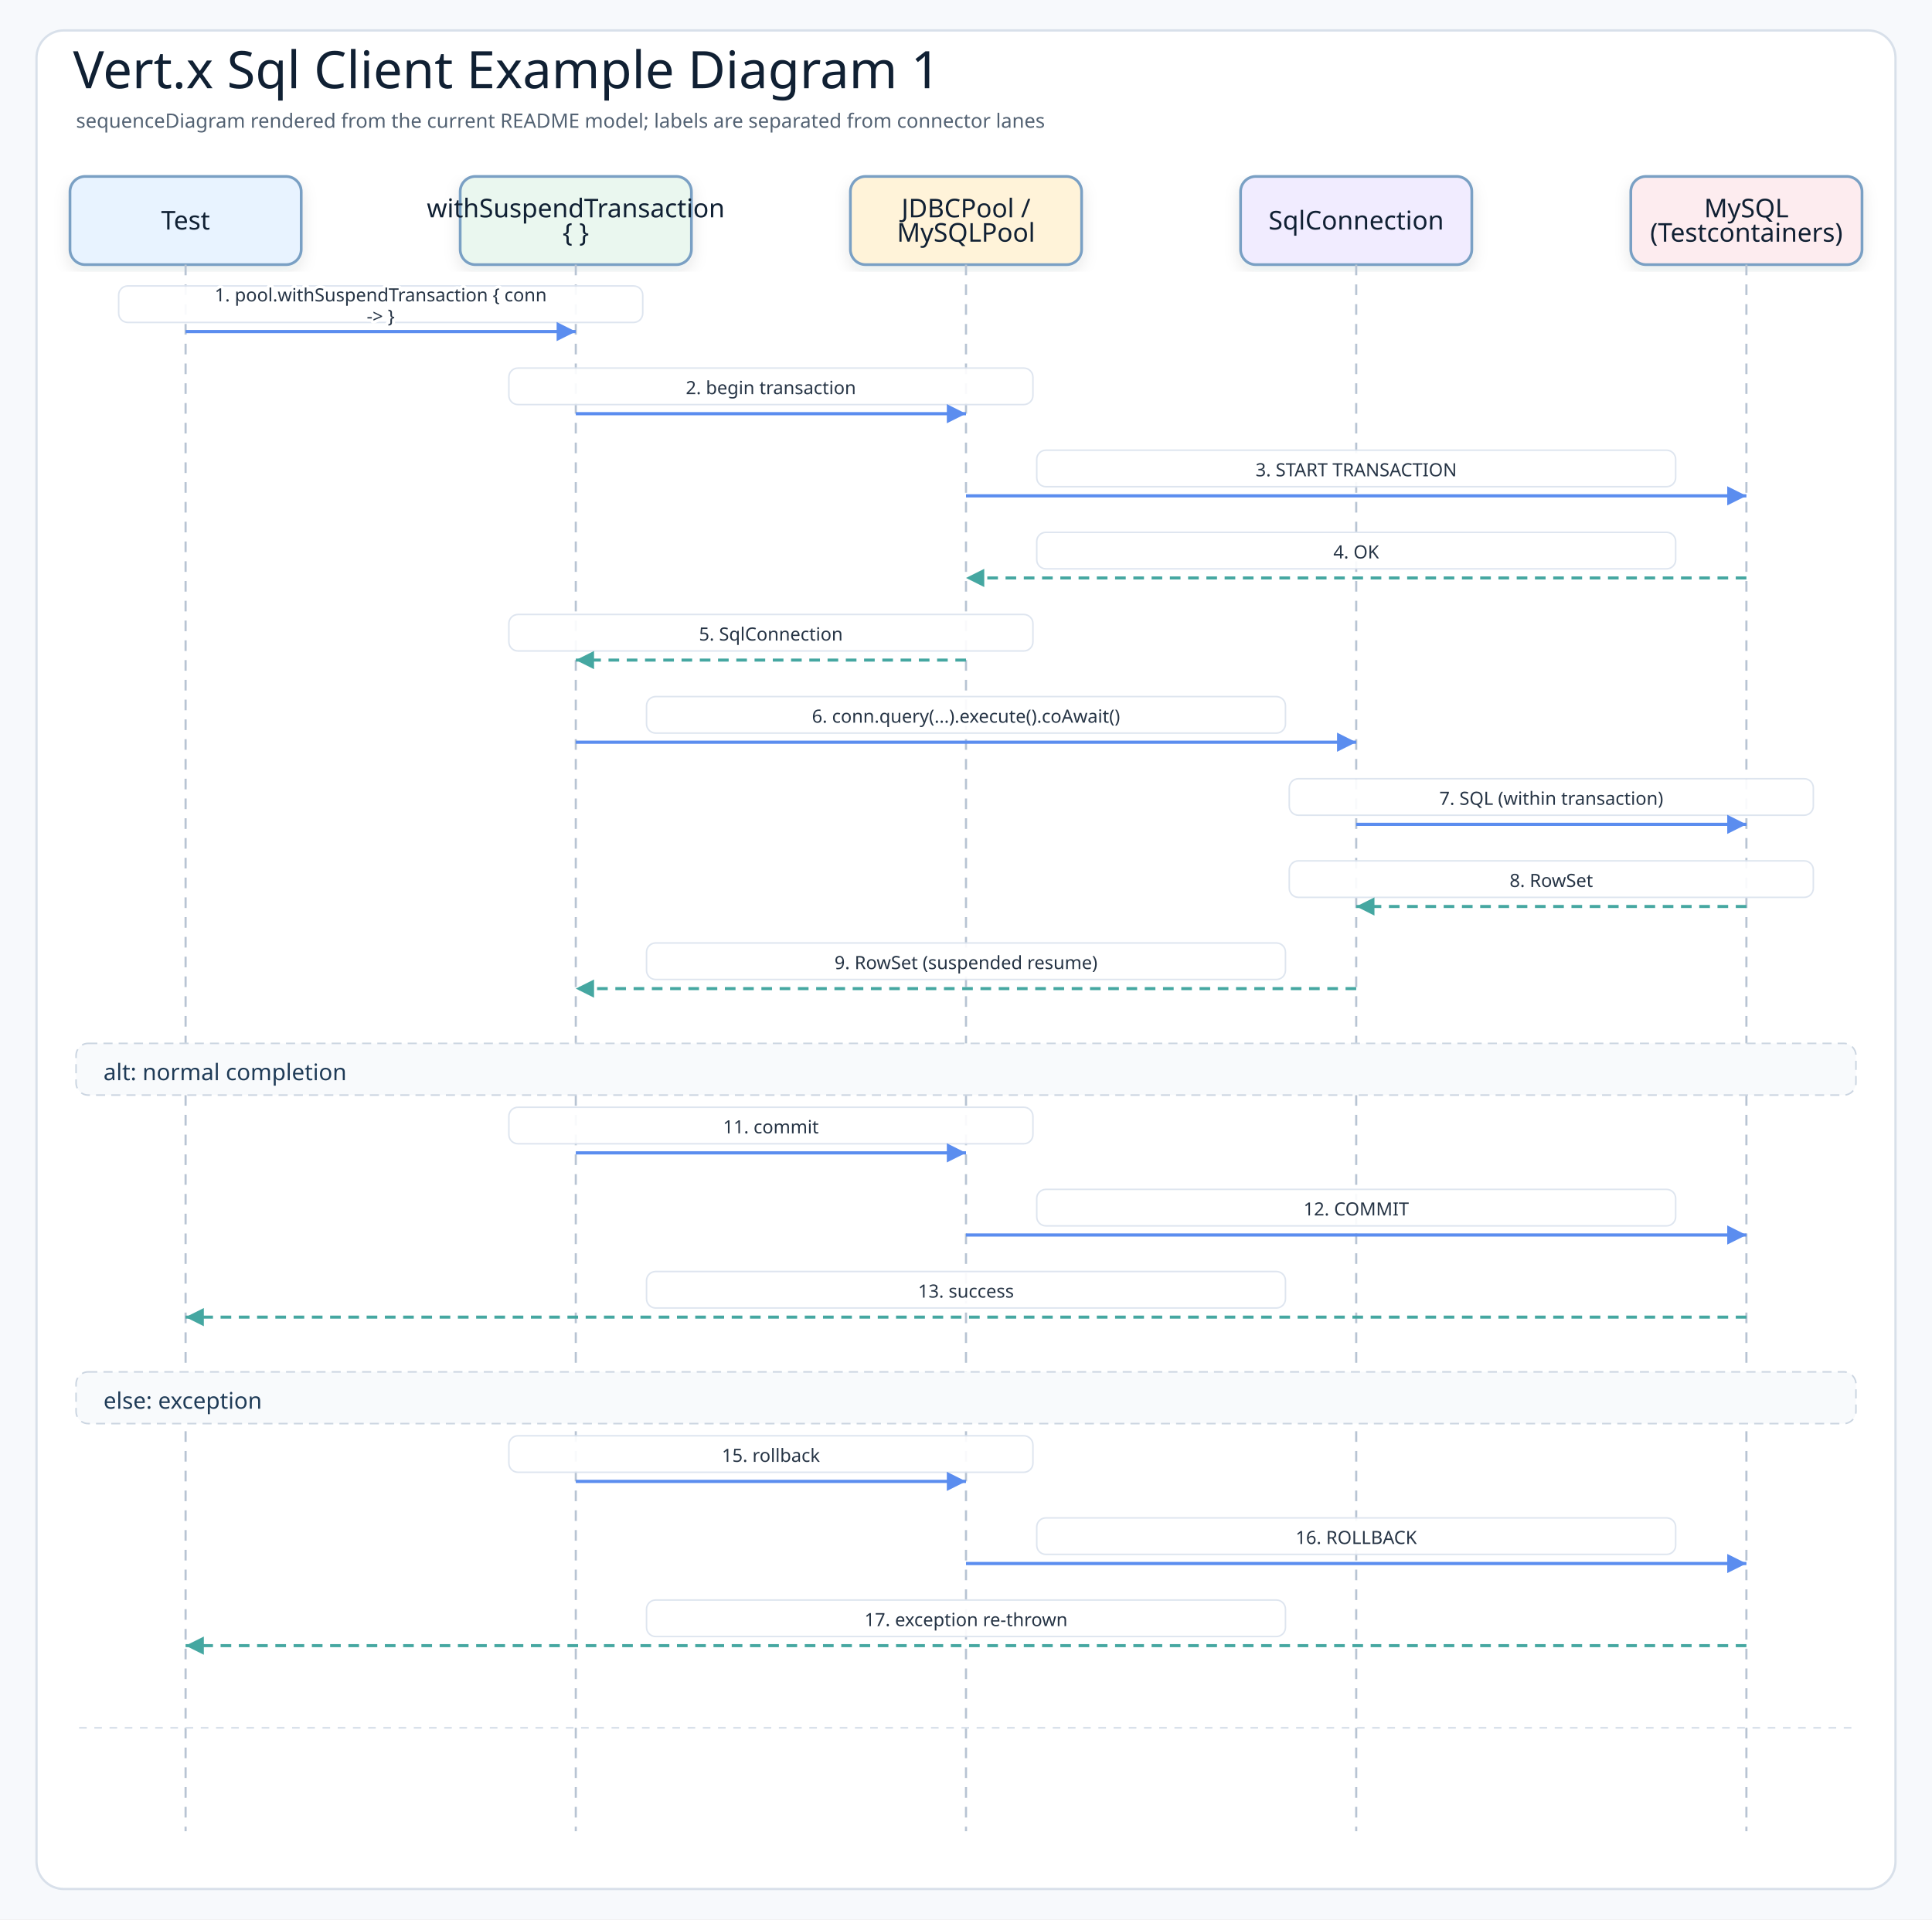
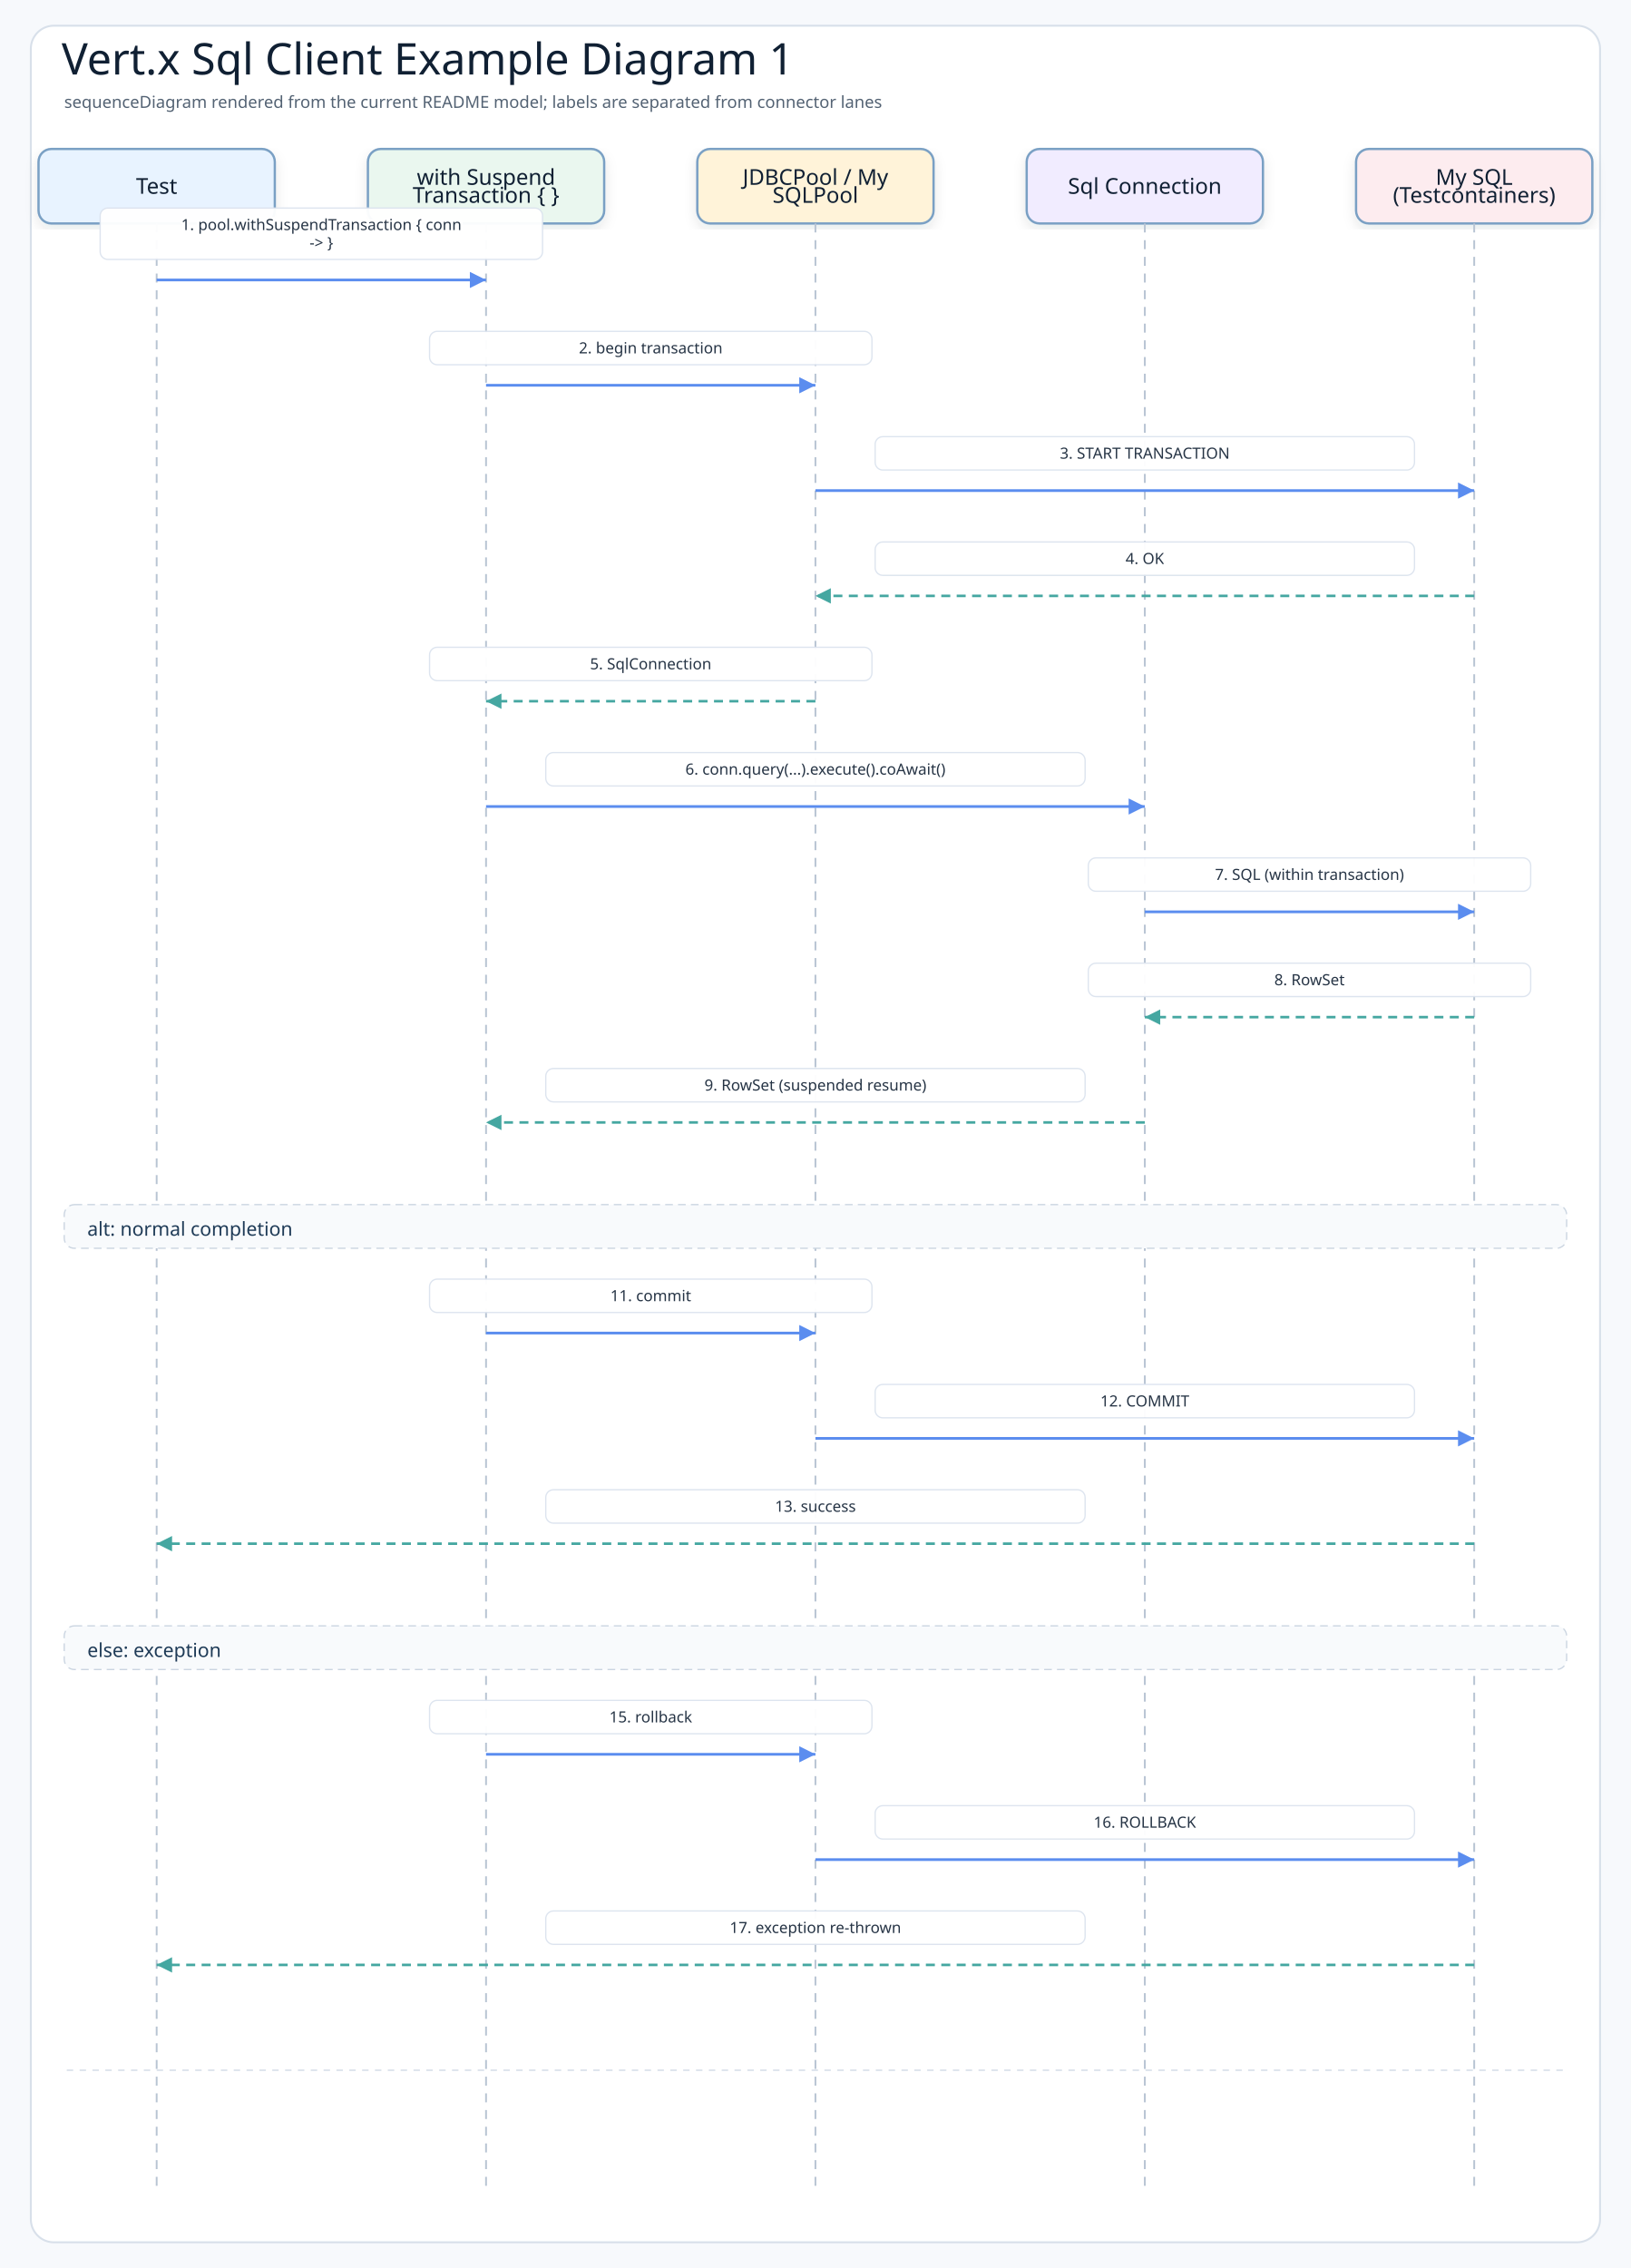
- <svg xmlns="http://www.w3.org/2000/svg" width="1270" height="1262" viewBox="0 0 1270 1262" role="img" aria-label="Vert.x Sql Client Example Diagram 1">
+ <svg xmlns="http://www.w3.org/2000/svg" width="1270" height="1766" viewBox="0 0 1270 1766" role="img" aria-label="Vert.x Sql Client Example Diagram 1">
  <defs>
    <filter id="shadow" x="-8%" y="-8%" width="116%" height="116%">
      <feDropShadow dx="0" dy="4" stdDeviation="5" flood-color="#1f2937" flood-opacity="0.10" />
    </filter>
    <marker id="arrowBlue" markerWidth="8" markerHeight="8" refX="7" refY="4" orient="auto" markerUnits="strokeWidth">
      <path d="M1 1 L7 4 L1 7 Z" fill="#5b8def" />
    </marker>
    <marker id="arrowTeal" markerWidth="8" markerHeight="8" refX="7" refY="4" orient="auto" markerUnits="strokeWidth">
      <path d="M1 1 L7 4 L1 7 Z" fill="#45a7a1" />
    </marker>
    <style>
    .canvas{fill:#f7f9fc}
    .frame{fill:#ffffff;stroke:#d8e0ea;stroke-width:1.5}
    .title{font-family:"Architects Daughter";font-size:34px;fill:#102033}
    .subtitle{font-family:"Comic Mono";font-size:13px;fill:#536273}
    .actor{font-family:"Architects Daughter";font-size:17px;fill:#102033}
    .detail{font-family:"Comic Mono";font-size:11px;fill:#536273}
    .message{font-family:"Comic Mono";font-size:12px;fill:#263445;paint-order:stroke;stroke:#ffffff;stroke-width:4px;stroke-linejoin:round}
    .branch{font-family:"Architects Daughter";font-size:15px;fill:#1f3b57}
    .lifeline{stroke:#b8c4d3;stroke-width:1.4;stroke-dasharray:7 6}
    .call{stroke:#5b8def;stroke-width:2.1;fill:none;marker-end:url(#arrowBlue)}
    .return{stroke:#45a7a1;stroke-width:2;stroke-dasharray:7 5;fill:none;marker-end:url(#arrowTeal)}
    .box{stroke-width:1.8;filter:url(#shadow)}
  </style>
  </defs>
-   <rect class="canvas" width="1270" height="1262" />
-   <rect class="frame" x="24" y="20" width="1222" height="1222" rx="18" />
+   <rect class="canvas" width="1270" height="1766" />
+   <rect class="frame" x="24" y="20" width="1222" height="1726" rx="18" />
  <text class="title" x="48" y="58">Vert.x Sql Client Example Diagram 1</text>
  <text class="subtitle" x="50" y="84">sequenceDiagram rendered from the current README model; labels are separated from connector lanes</text>
-   <rect class="box" x="46" y="116" width="152" height="58" rx="10" fill="#e8f3ff" stroke="#7aa0c4" />
+   <rect class="box" x="30" y="116" width="184" height="58" rx="10" fill="#e8f3ff" stroke="#7aa0c4" />
  <text class="actor" x="122" y="145" text-anchor="middle" dominant-baseline="middle">Test</text>
-   <line class="lifeline" x1="122" y1="174" x2="122" y2="1204" />
-   <rect class="box" x="302.5" y="116" width="152" height="58" rx="10" fill="#eaf7ef" stroke="#7aa0c4" />
-   <text class="actor" x="378.5" y="137" text-anchor="middle" dominant-baseline="middle">withSuspendTransaction</text>
-   <text class="actor" x="378.5" y="153" text-anchor="middle" dominant-baseline="middle">{ }</text>
-   <line class="lifeline" x1="378.5" y1="174" x2="378.5" y2="1204" />
-   <rect class="box" x="559" y="116" width="152" height="58" rx="10" fill="#fff3d9" stroke="#7aa0c4" />
-   <text class="actor" x="635" y="137" text-anchor="middle" dominant-baseline="middle">JDBCPool /</text>
-   <text class="actor" x="635" y="153" text-anchor="middle" dominant-baseline="middle">MySQLPool</text>
-   <line class="lifeline" x1="635" y1="174" x2="635" y2="1204" />
-   <rect class="box" x="815.5" y="116" width="152" height="58" rx="10" fill="#f1ecff" stroke="#7aa0c4" />
-   <text class="actor" x="891.5" y="145" text-anchor="middle" dominant-baseline="middle">SqlConnection</text>
-   <line class="lifeline" x1="891.5" y1="174" x2="891.5" y2="1204" />
-   <rect class="box" x="1072" y="116" width="152" height="58" rx="10" fill="#fdecef" stroke="#7aa0c4" />
-   <text class="actor" x="1148" y="137" text-anchor="middle" dominant-baseline="middle">MySQL</text>
-   <text class="actor" x="1148" y="153" text-anchor="middle" dominant-baseline="middle">(Testcontainers)</text>
-   <line class="lifeline" x1="1148" y1="174" x2="1148" y2="1204" />
-   <rect x="78" y="188" width="344.5" height="24" rx="6" fill="#ffffff" opacity="0.92" stroke="#dbe3ee" />
-   <text class="message" x="250.25" y="194" text-anchor="middle" dominant-baseline="middle">1. pool.withSuspendTransaction { conn</text>
-   <text class="message" x="250.25" y="208" text-anchor="middle" dominant-baseline="middle">-&gt; }</text>
+   <line class="lifeline" x1="122" y1="174" x2="122" y2="1708" />
+   <rect class="box" x="286.5" y="116" width="184" height="58" rx="10" fill="#eaf7ef" stroke="#7aa0c4" />
+   <text class="actor" x="378.5" y="138" text-anchor="middle" dominant-baseline="middle">with Suspend</text>
+   <text class="actor" x="378.5" y="152" text-anchor="middle" dominant-baseline="middle">Transaction { }</text>
+   <line class="lifeline" x1="378.5" y1="174" x2="378.5" y2="1708" />
+   <rect class="box" x="543" y="116" width="184" height="58" rx="10" fill="#fff3d9" stroke="#7aa0c4" />
+   <text class="actor" x="635" y="138" text-anchor="middle" dominant-baseline="middle">JDBCPool / My</text>
+   <text class="actor" x="635" y="152" text-anchor="middle" dominant-baseline="middle">SQLPool</text>
+   <line class="lifeline" x1="635" y1="174" x2="635" y2="1708" />
+   <rect class="box" x="799.5" y="116" width="184" height="58" rx="10" fill="#f1ecff" stroke="#7aa0c4" />
+   <text class="actor" x="891.5" y="145" text-anchor="middle" dominant-baseline="middle">Sql Connection</text>
+   <line class="lifeline" x1="891.5" y1="174" x2="891.5" y2="1708" />
+   <rect class="box" x="1056" y="116" width="184" height="58" rx="10" fill="#fdecef" stroke="#7aa0c4" />
+   <text class="actor" x="1148" y="138" text-anchor="middle" dominant-baseline="middle">My SQL</text>
+   <text class="actor" x="1148" y="152" text-anchor="middle" dominant-baseline="middle">(Testcontainers)</text>
+   <line class="lifeline" x1="1148" y1="174" x2="1148" y2="1708" />
+   <rect x="78" y="162" width="344.5" height="40" rx="6" fill="#ffffff" opacity="0.95" stroke="#dbe3ee" />
+   <text class="message" x="250.25" y="175" text-anchor="middle" dominant-baseline="middle">1. pool.withSuspendTransaction { conn</text>
+   <text class="message" x="250.25" y="189" text-anchor="middle" dominant-baseline="middle">-&gt; }</text>
  <path class="call" d="M122 218 L378.5 218" />
-   <rect x="334.5" y="242" width="344.5" height="24" rx="6" fill="#ffffff" opacity="0.92" stroke="#dbe3ee" />
-   <text class="message" x="506.75" y="255" text-anchor="middle" dominant-baseline="middle">2. begin transaction</text>
-   <path class="call" d="M378.5 272 L635 272" />
-   <rect x="681.5" y="296" width="420" height="24" rx="6" fill="#ffffff" opacity="0.92" stroke="#dbe3ee" />
-   <text class="message" x="891.5" y="309" text-anchor="middle" dominant-baseline="middle">3. START TRANSACTION</text>
-   <path class="call" d="M635 326 L1148 326" />
-   <rect x="681.5" y="350" width="420" height="24" rx="6" fill="#ffffff" opacity="0.92" stroke="#dbe3ee" />
-   <text class="message" x="891.5" y="363" text-anchor="middle" dominant-baseline="middle">4. OK</text>
-   <path class="return" d="M1148 380 L635 380" />
-   <rect x="334.5" y="404" width="344.5" height="24" rx="6" fill="#ffffff" opacity="0.92" stroke="#dbe3ee" />
-   <text class="message" x="506.75" y="417" text-anchor="middle" dominant-baseline="middle">5. SqlConnection</text>
-   <path class="return" d="M635 434 L378.5 434" />
-   <rect x="425" y="458" width="420" height="24" rx="6" fill="#ffffff" opacity="0.92" stroke="#dbe3ee" />
-   <text class="message" x="635" y="471" text-anchor="middle" dominant-baseline="middle">6. conn.query(...).execute().coAwait()</text>
-   <path class="call" d="M378.5 488 L891.5 488" />
-   <rect x="847.5" y="512" width="344.5" height="24" rx="6" fill="#ffffff" opacity="0.92" stroke="#dbe3ee" />
-   <text class="message" x="1019.75" y="525" text-anchor="middle" dominant-baseline="middle">7. SQL (within transaction)</text>
-   <path class="call" d="M891.5 542 L1148 542" />
-   <rect x="847.5" y="566" width="344.5" height="24" rx="6" fill="#ffffff" opacity="0.92" stroke="#dbe3ee" />
-   <text class="message" x="1019.75" y="579" text-anchor="middle" dominant-baseline="middle">8. RowSet</text>
-   <path class="return" d="M1148 596 L891.5 596" />
-   <rect x="425" y="620" width="420" height="24" rx="6" fill="#ffffff" opacity="0.92" stroke="#dbe3ee" />
-   <text class="message" x="635" y="633" text-anchor="middle" dominant-baseline="middle">9. RowSet (suspended resume)</text>
-   <path class="return" d="M891.5 650 L378.5 650" />
-   <rect x="50" y="686" width="1170" height="34" rx="8" fill="#f8fafc" stroke="#cbd5e1" stroke-dasharray="6 4" />
-   <text class="branch" x="68" y="705" dominant-baseline="middle">alt: normal completion</text>
-   <rect x="334.5" y="728" width="344.5" height="24" rx="6" fill="#ffffff" opacity="0.92" stroke="#dbe3ee" />
-   <text class="message" x="506.75" y="741" text-anchor="middle" dominant-baseline="middle">11. commit</text>
-   <path class="call" d="M378.5 758 L635 758" />
-   <rect x="681.5" y="782" width="420" height="24" rx="6" fill="#ffffff" opacity="0.92" stroke="#dbe3ee" />
-   <text class="message" x="891.5" y="795" text-anchor="middle" dominant-baseline="middle">12. COMMIT</text>
-   <path class="call" d="M635 812 L1148 812" />
-   <rect x="425" y="836" width="420" height="24" rx="6" fill="#ffffff" opacity="0.92" stroke="#dbe3ee" />
-   <text class="message" x="635" y="849" text-anchor="middle" dominant-baseline="middle">13. success</text>
-   <path class="return" d="M1148 866 L122 866" />
-   <rect x="50" y="902" width="1170" height="34" rx="8" fill="#f8fafc" stroke="#cbd5e1" stroke-dasharray="6 4" />
-   <text class="branch" x="68" y="921" dominant-baseline="middle">else: exception</text>
-   <rect x="334.5" y="944" width="344.5" height="24" rx="6" fill="#ffffff" opacity="0.92" stroke="#dbe3ee" />
-   <text class="message" x="506.75" y="957" text-anchor="middle" dominant-baseline="middle">15. rollback</text>
-   <path class="call" d="M378.5 974 L635 974" />
-   <rect x="681.5" y="998" width="420" height="24" rx="6" fill="#ffffff" opacity="0.92" stroke="#dbe3ee" />
-   <text class="message" x="891.5" y="1011" text-anchor="middle" dominant-baseline="middle">16. ROLLBACK</text>
-   <path class="call" d="M635 1028 L1148 1028" />
-   <rect x="425" y="1052" width="420" height="24" rx="6" fill="#ffffff" opacity="0.92" stroke="#dbe3ee" />
-   <text class="message" x="635" y="1065" text-anchor="middle" dominant-baseline="middle">17. exception re-thrown</text>
-   <path class="return" d="M1148 1082 L122 1082" />
-   <line x1="52" y1="1136" x2="1218" y2="1136" stroke="#d8e0ea" stroke-width="1.2" stroke-dasharray="5 5" />
+   <rect x="334.5" y="258" width="344.5" height="26" rx="6" fill="#ffffff" opacity="0.95" stroke="#dbe3ee" />
+   <text class="message" x="506.75" y="271" text-anchor="middle" dominant-baseline="middle">2. begin transaction</text>
+   <path class="call" d="M378.5 300 L635 300" />
+   <rect x="681.5" y="340" width="420" height="26" rx="6" fill="#ffffff" opacity="0.95" stroke="#dbe3ee" />
+   <text class="message" x="891.5" y="353" text-anchor="middle" dominant-baseline="middle">3. START TRANSACTION</text>
+   <path class="call" d="M635 382 L1148 382" />
+   <rect x="681.5" y="422" width="420" height="26" rx="6" fill="#ffffff" opacity="0.95" stroke="#dbe3ee" />
+   <text class="message" x="891.5" y="435" text-anchor="middle" dominant-baseline="middle">4. OK</text>
+   <path class="return" d="M1148 464 L635 464" />
+   <rect x="334.5" y="504" width="344.5" height="26" rx="6" fill="#ffffff" opacity="0.95" stroke="#dbe3ee" />
+   <text class="message" x="506.75" y="517" text-anchor="middle" dominant-baseline="middle">5. SqlConnection</text>
+   <path class="return" d="M635 546 L378.5 546" />
+   <rect x="425" y="586" width="420" height="26" rx="6" fill="#ffffff" opacity="0.95" stroke="#dbe3ee" />
+   <text class="message" x="635" y="599" text-anchor="middle" dominant-baseline="middle">6. conn.query(...).execute().coAwait()</text>
+   <path class="call" d="M378.5 628 L891.5 628" />
+   <rect x="847.5" y="668" width="344.5" height="26" rx="6" fill="#ffffff" opacity="0.95" stroke="#dbe3ee" />
+   <text class="message" x="1019.75" y="681" text-anchor="middle" dominant-baseline="middle">7. SQL (within transaction)</text>
+   <path class="call" d="M891.5 710 L1148 710" />
+   <rect x="847.5" y="750" width="344.5" height="26" rx="6" fill="#ffffff" opacity="0.95" stroke="#dbe3ee" />
+   <text class="message" x="1019.75" y="763" text-anchor="middle" dominant-baseline="middle">8. RowSet</text>
+   <path class="return" d="M1148 792 L891.5 792" />
+   <rect x="425" y="832" width="420" height="26" rx="6" fill="#ffffff" opacity="0.95" stroke="#dbe3ee" />
+   <text class="message" x="635" y="845" text-anchor="middle" dominant-baseline="middle">9. RowSet (suspended resume)</text>
+   <path class="return" d="M891.5 874 L378.5 874" />
+   <rect x="50" y="938" width="1170" height="34" rx="8" fill="#f8fafc" stroke="#cbd5e1" stroke-dasharray="6 4" />
+   <text class="branch" x="68" y="957" dominant-baseline="middle">alt: normal completion</text>
+   <rect x="334.5" y="996" width="344.5" height="26" rx="6" fill="#ffffff" opacity="0.95" stroke="#dbe3ee" />
+   <text class="message" x="506.75" y="1009" text-anchor="middle" dominant-baseline="middle">11. commit</text>
+   <path class="call" d="M378.5 1038 L635 1038" />
+   <rect x="681.5" y="1078" width="420" height="26" rx="6" fill="#ffffff" opacity="0.95" stroke="#dbe3ee" />
+   <text class="message" x="891.5" y="1091" text-anchor="middle" dominant-baseline="middle">12. COMMIT</text>
+   <path class="call" d="M635 1120 L1148 1120" />
+   <rect x="425" y="1160" width="420" height="26" rx="6" fill="#ffffff" opacity="0.95" stroke="#dbe3ee" />
+   <text class="message" x="635" y="1173" text-anchor="middle" dominant-baseline="middle">13. success</text>
+   <path class="return" d="M1148 1202 L122 1202" />
+   <rect x="50" y="1266" width="1170" height="34" rx="8" fill="#f8fafc" stroke="#cbd5e1" stroke-dasharray="6 4" />
+   <text class="branch" x="68" y="1285" dominant-baseline="middle">else: exception</text>
+   <rect x="334.5" y="1324" width="344.5" height="26" rx="6" fill="#ffffff" opacity="0.95" stroke="#dbe3ee" />
+   <text class="message" x="506.75" y="1337" text-anchor="middle" dominant-baseline="middle">15. rollback</text>
+   <path class="call" d="M378.5 1366 L635 1366" />
+   <rect x="681.5" y="1406" width="420" height="26" rx="6" fill="#ffffff" opacity="0.95" stroke="#dbe3ee" />
+   <text class="message" x="891.5" y="1419" text-anchor="middle" dominant-baseline="middle">16. ROLLBACK</text>
+   <path class="call" d="M635 1448 L1148 1448" />
+   <rect x="425" y="1488" width="420" height="26" rx="6" fill="#ffffff" opacity="0.95" stroke="#dbe3ee" />
+   <text class="message" x="635" y="1501" text-anchor="middle" dominant-baseline="middle">17. exception re-thrown</text>
+   <path class="return" d="M1148 1530 L122 1530" />
+   <line x1="52" y1="1612" x2="1218" y2="1612" stroke="#d8e0ea" stroke-width="1.2" stroke-dasharray="5 5" />
</svg>
